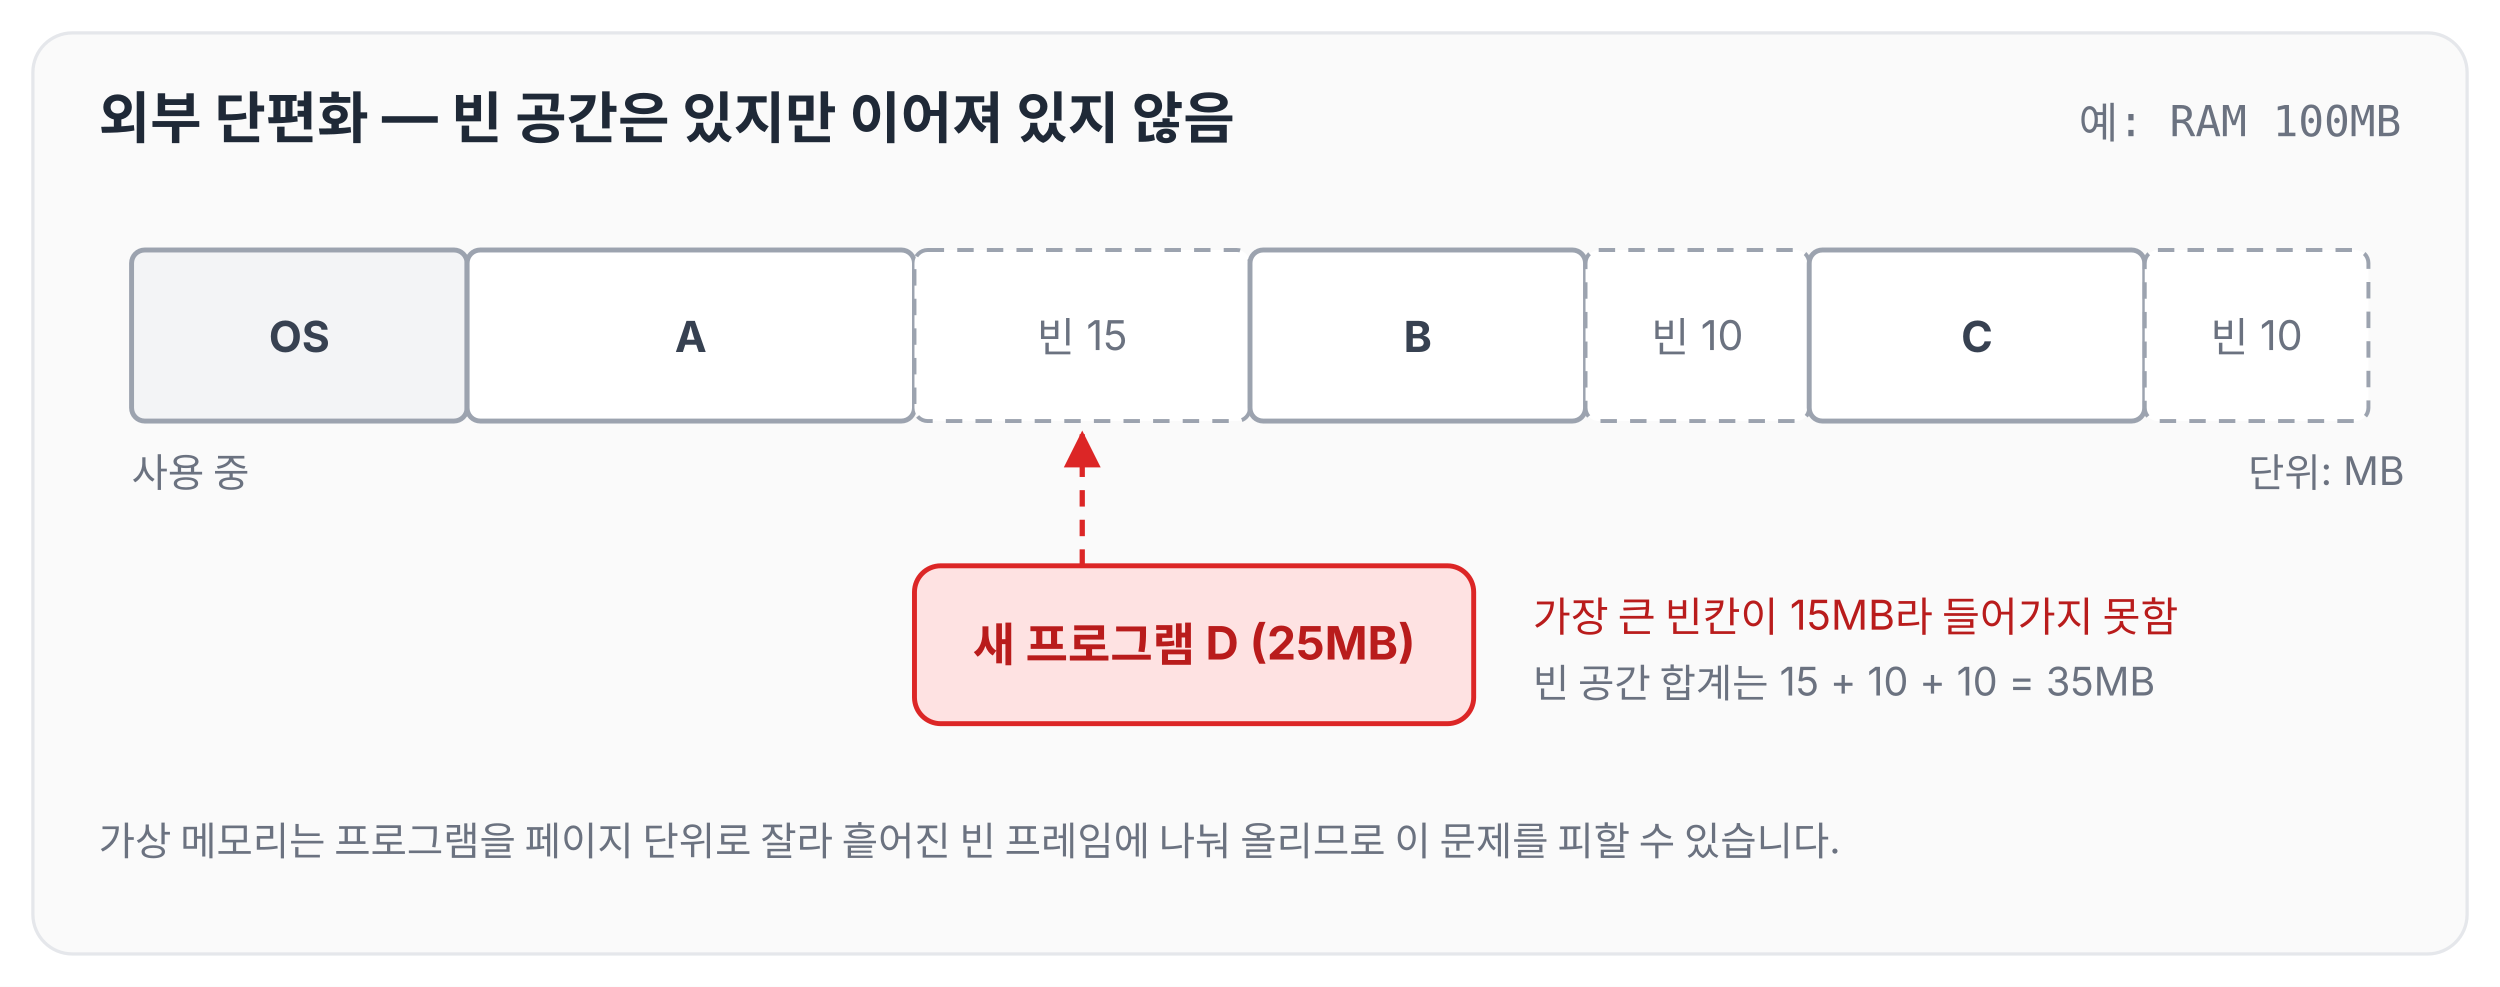
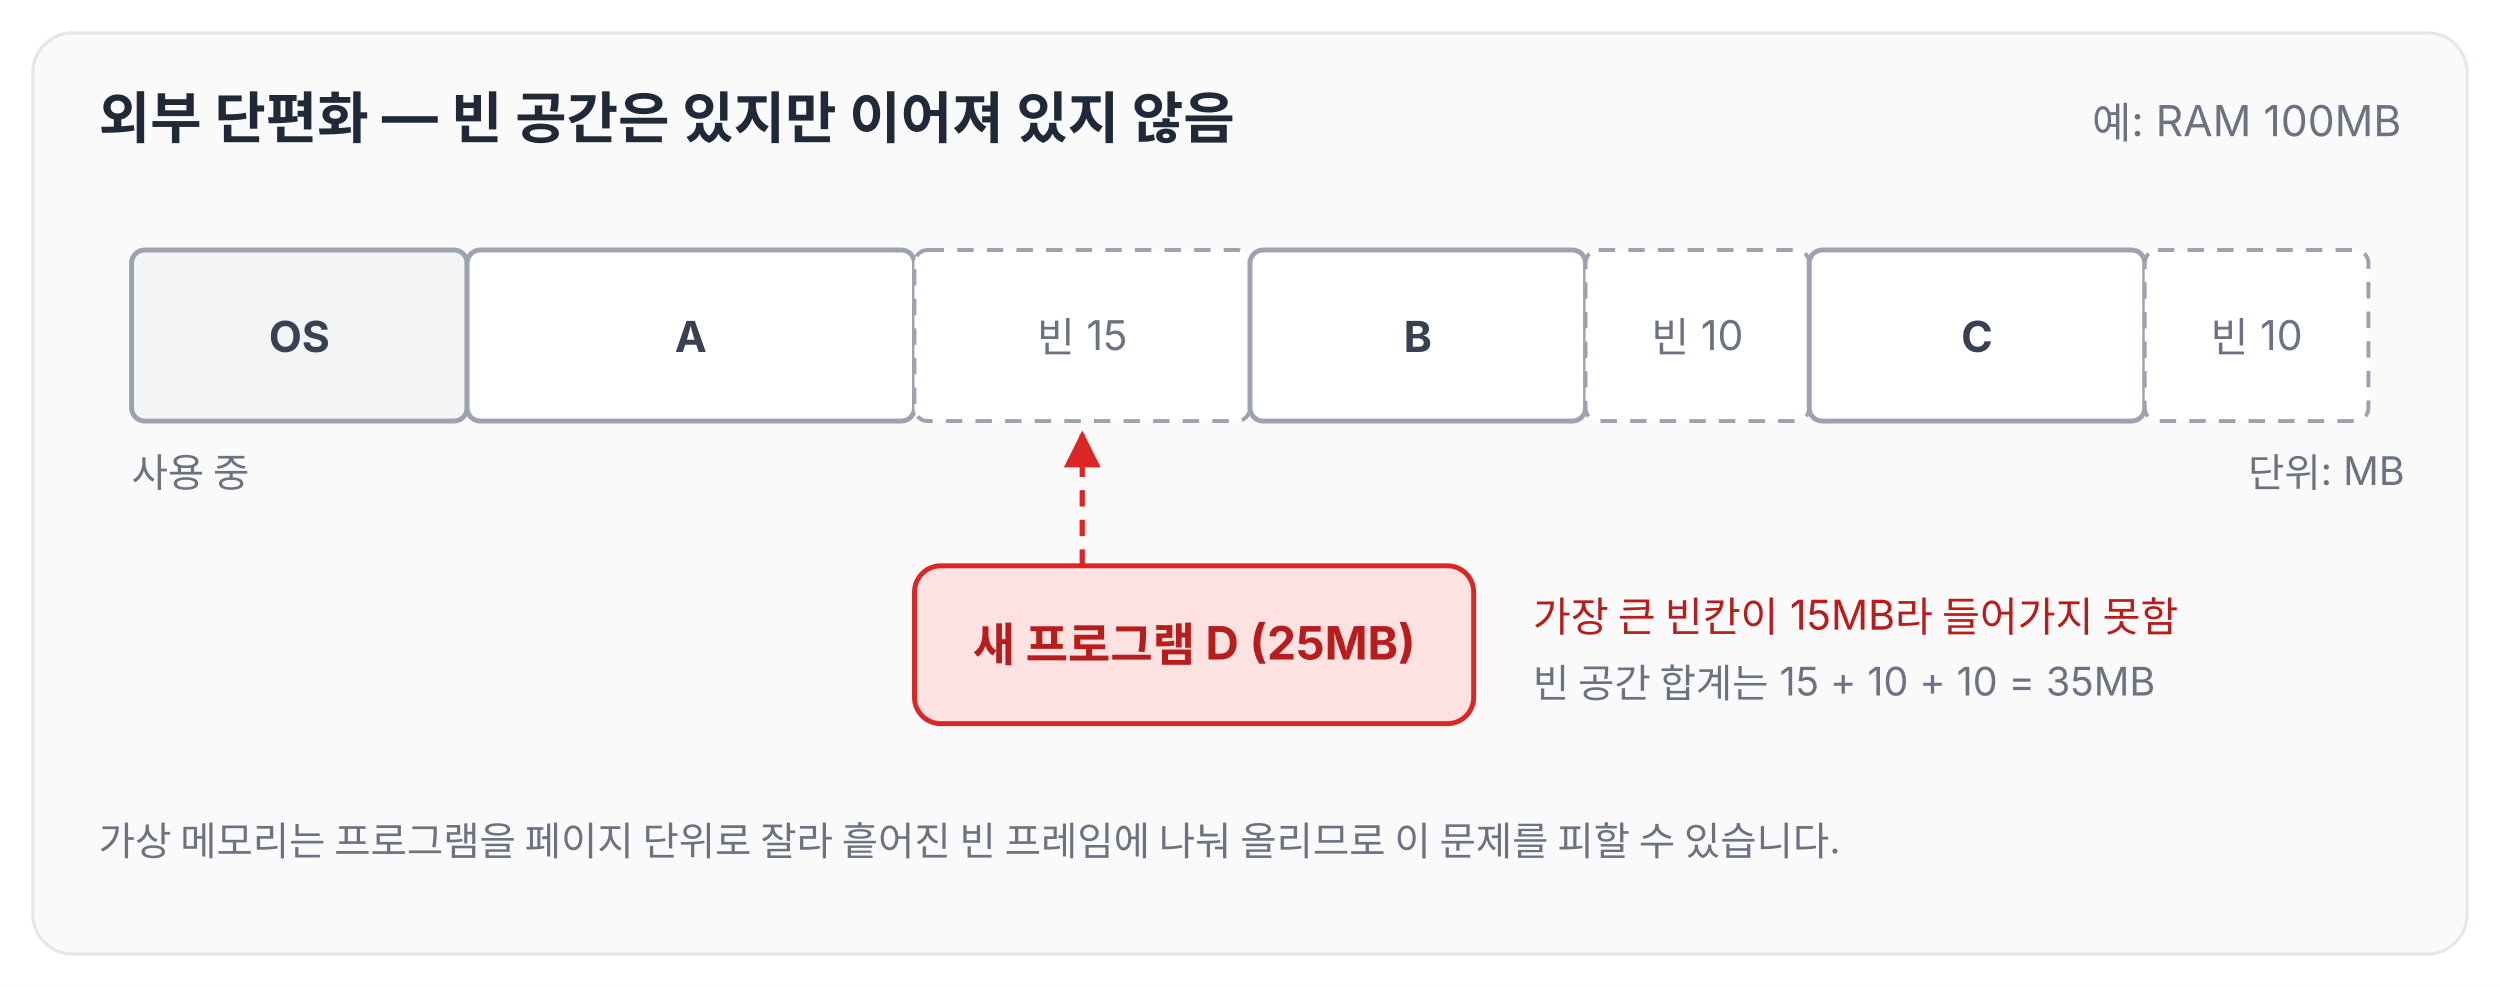
<svg xmlns="http://www.w3.org/2000/svg" viewBox="0 0 760 300" font-family="-apple-system, 'Apple SD Gothic Neo', 'Noto Sans KR', sans-serif">
  <style>
    .h { font-size: 17px; font-weight: 700; fill: #1f2937; }
    .code { font-family: Menlo, Consolas, monospace; font-size: 13px; fill: #6b7280; }
    .step { font-size: 12px; fill: #9ca3af; }
    .lane { font-size: 16px; font-weight: 700; fill: #1f2937; }
    .sub { font-size: 12px; fill: #6b7280; }
    .t { font-size: 14px; font-weight: 700; fill: #1f2937; }
    .s { font-size: 12px; fill: #6b7280; }
    .seg { font-size: 13px; font-weight: 700; fill: #374151; }
    .op { font-size: 14px; font-weight: 700; fill: #1f2937; font-family: Menlo, Consolas, monospace; }
    .opk { font-size: 14px; font-weight: 700; fill: #1f2937; }
    .val { font-size: 12.5px; fill: #4b5563; }
    .db { font-size: 14px; font-weight: 700; fill: #374151; }
    .box { fill: #ffffff; stroke: #9ca3af; stroke-width: 1.5; }
    .hold { fill: #f3f4f6; stroke: #9ca3af; stroke-width: 1.5; }
    .dbbox { fill: #f3f4f6; stroke: #d1d5db; stroke-width: 1.2; }
    .dia { fill: #ffffff; stroke: #9ca3af; stroke-width: 1.5; }
    .track { fill: #ffffff; stroke: #eceef1; }
    .axis { stroke: #c4c8ce; stroke-width: 1.2; }
    .flow { stroke: #9ca3af; stroke-width: 1.6; fill: none; }
    .lbl { font-size: 12.5px; font-weight: 700; fill: #6b7280; }
    .wait { fill: #ffffff; stroke: #9ca3af; stroke-width: 1.2; stroke-dasharray: 5 4; }
    .waitt { font-size: 12.5px; fill: #6b7280; }
    .ok { fill: #dcfce7; stroke: #16a34a; stroke-width: 1.5; }
    .okt { font-size: 14px; font-weight: 700; fill: #15803d; }
    .okc { font-size: 14px; font-weight: 700; fill: #15803d; font-family: Menlo, Consolas, monospace; }
    .bad { fill: #fee2e2; stroke: #dc2626; stroke-width: 1.5; }
    .badt { font-size: 14px; font-weight: 700; fill: #b91c1c; }
    .badc { font-size: 14px; font-weight: 700; fill: #b91c1c; font-family: Menlo, Consolas, monospace; }
    .note { font-size: 12.5px; fill: #b91c1c; }
    .gnote { font-size: 12px; fill: #15803d; font-weight: 700; }
+     .codes { font-size: 13px; fill: #6b7280; }
  </style>
  <defs>
    <marker id="ar" viewBox="0 0 10 10" refX="9" refY="5" markerWidth="7" markerHeight="7" orient="auto">
      <path d="M0,0 L10,5 L0,10 z" fill="#c4c8ce" />
    </marker>
    <marker id="ag" viewBox="0 0 10 10" refX="9" refY="5" markerWidth="7" markerHeight="7" orient="auto">
      <path d="M0,0 L10,5 L0,10 z" fill="#9ca3af" />
    </marker>
    <marker id="agr" viewBox="0 0 10 10" refX="9" refY="5" markerWidth="7" markerHeight="7" orient="auto">
      <path d="M0,0 L10,5 L0,10 z" fill="#16a34a" />
    </marker>
    <marker id="arr" viewBox="0 0 10 10" refX="9" refY="5" markerWidth="7" markerHeight="7" orient="auto">
      <path d="M0,0 L10,5 L0,10 z" fill="#dc2626" />
    </marker>
  </defs>
  <rect width="760" height="300" fill="#ffffff" />
  <rect x="10" y="10" width="740" height="280" rx="12" fill="#fafafa" stroke="#e5e7eb" />
  <text x="30" y="42" class="h">외부 단편화 — 빈 공간은 있지만 이어져 있지 않음</text>
-   <text x="730" y="42" class="code" text-anchor="end">예: RAM 100MB</text>
+   <text x="730" y="42" class="codes" text-anchor="end">예: RAM 100MB</text>
  <rect x="40" y="76" width="102" height="52" rx="4" class="hold" />
  <text x="91" y="107" class="seg" text-anchor="middle">OS</text>
  <rect x="142" y="76" width="136" height="52" rx="4" class="box" />
  <text x="210" y="107" class="seg" text-anchor="middle">A</text>
  <rect x="278" y="76" width="102" height="52" rx="4" class="wait" />
  <text x="329" y="107" class="waitt" text-anchor="middle">빈 15</text>
  <rect x="380" y="76" width="102" height="52" rx="4" class="box" />
  <text x="431" y="107" class="seg" text-anchor="middle">B</text>
  <rect x="482" y="76" width="68" height="52" rx="4" class="wait" />
  <text x="516" y="107" class="waitt" text-anchor="middle">빈 10</text>
  <rect x="550" y="76" width="102" height="52" rx="4" class="box" />
  <text x="601" y="107" class="seg" text-anchor="middle">C</text>
  <rect x="652" y="76" width="68" height="52" rx="4" class="wait" />
  <text x="686" y="107" class="waitt" text-anchor="middle">빈 10</text>
  <text x="40" y="148" class="sub">사용 중</text>
  <text x="731" y="148" class="sub" text-anchor="end">단위: MB</text>
  <rect x="278" y="172" width="170" height="48" rx="8" class="bad" />
  <text x="363" y="201" class="badt" text-anchor="middle">새 프로그램 D (25MB)</text>
  <line x1="329" y1="172" x2="329" y2="132" stroke="#dc2626" stroke-width="1.6" stroke-dasharray="5 4" marker-end="url(#arr)" />
  <text x="466" y="192" class="note">가장 큰 빈칸이 15MB라 들어가지 못함</text>
  <text x="466" y="212" class="sub">빈 공간 합계는 15 + 10 + 10 = 35MB</text>
  <text x="30" y="260" class="sub">가상 메모리는 프로그램을 페이지 단위로 잘라 흩어진 빈 프레임에 나눠 올리므로 이 문제를 피할 수 있습니다.</text>
</svg>
